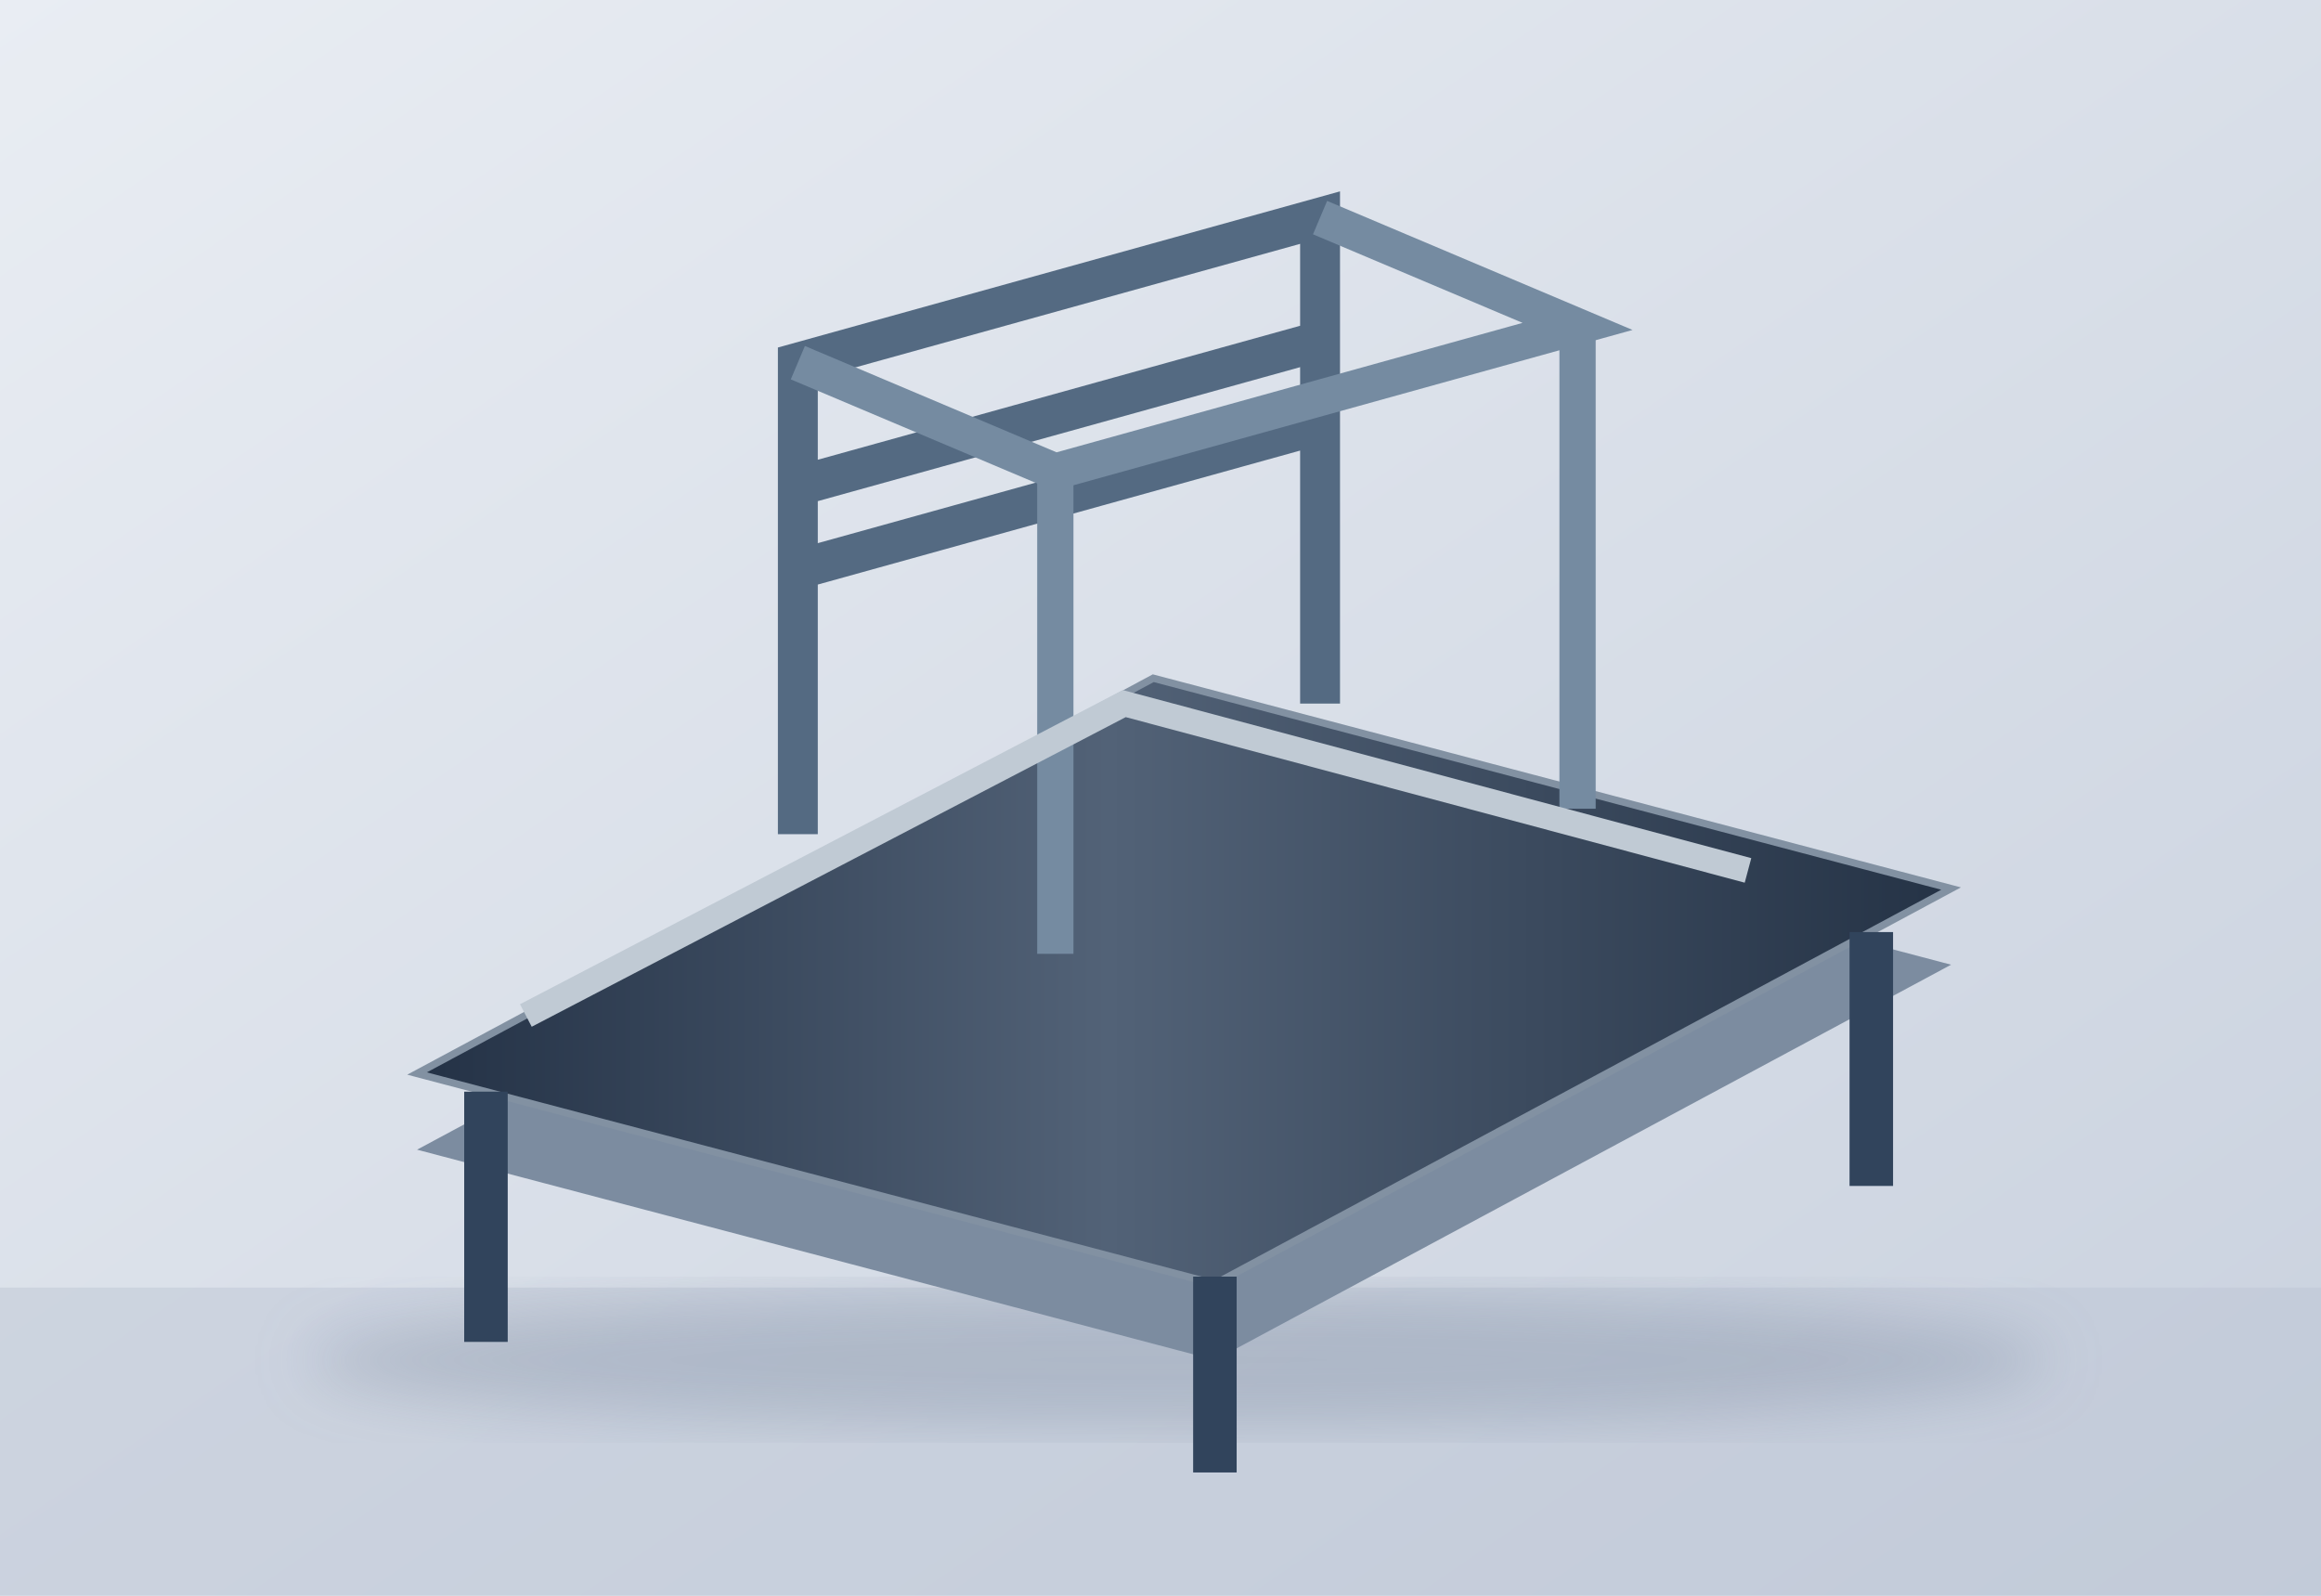
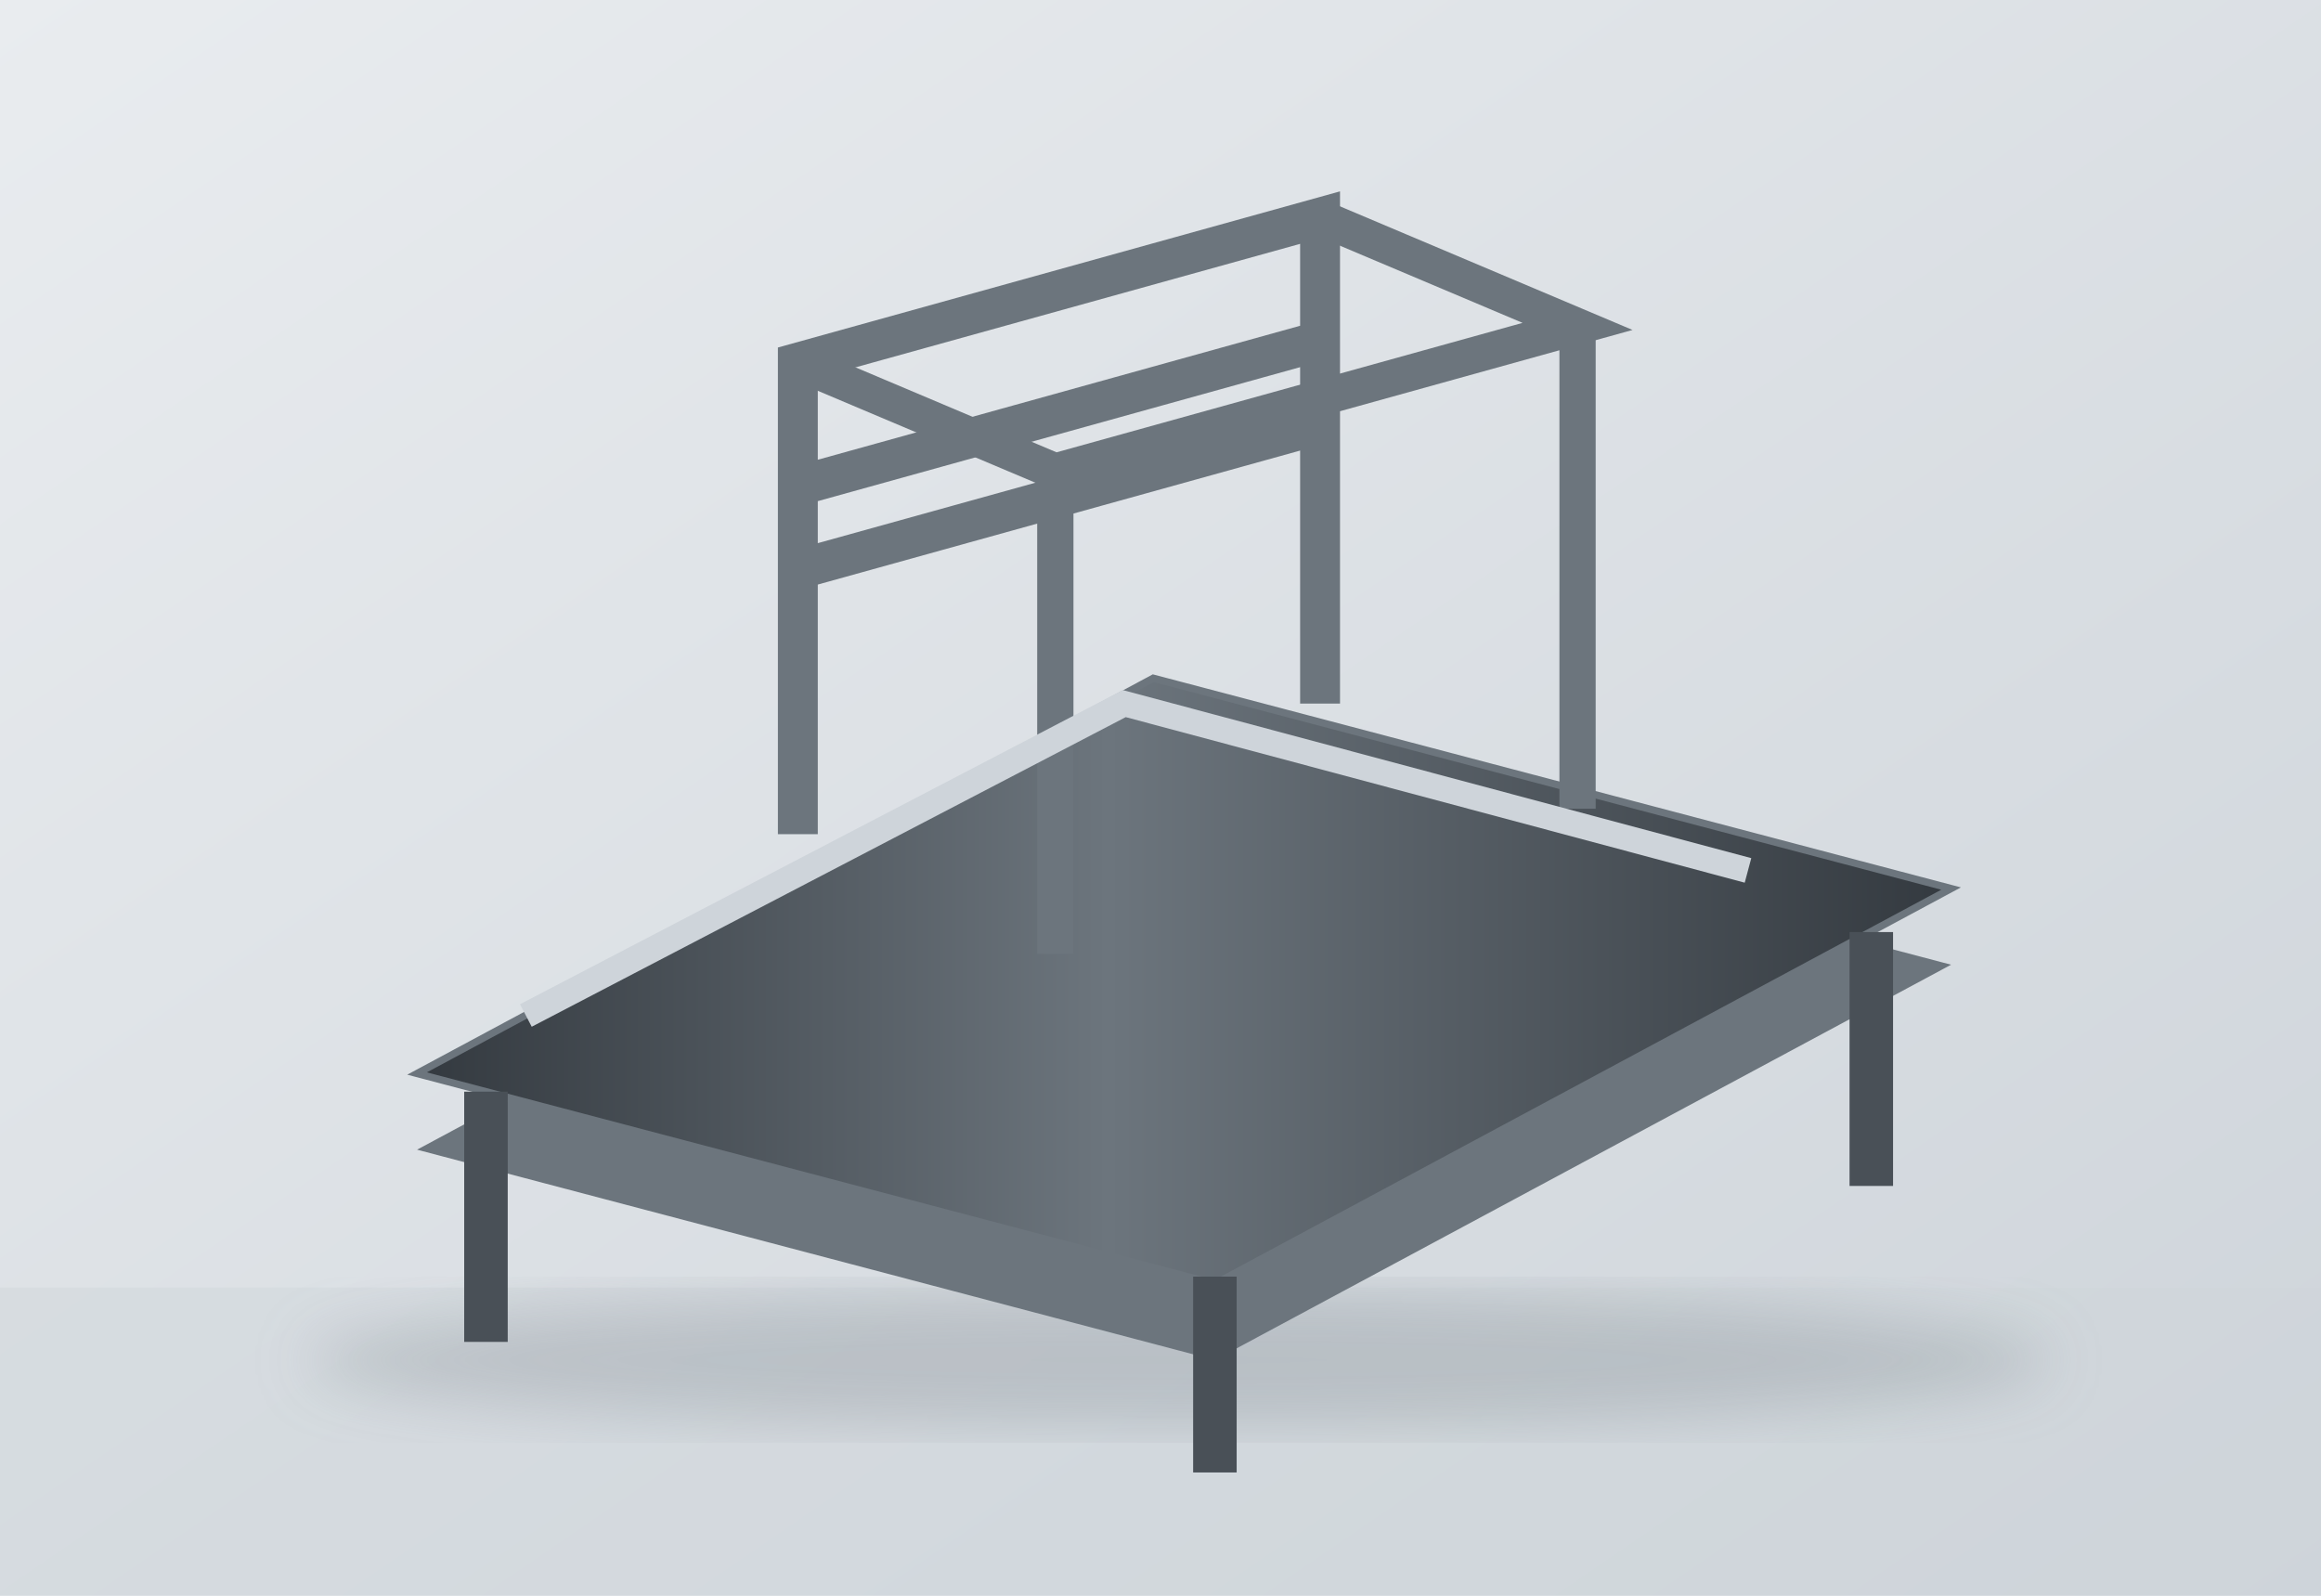
<svg xmlns="http://www.w3.org/2000/svg" viewBox="0 0 640 440">
  <defs>
    <linearGradient id="bg" x2="1" y2="1">
-       <stop stop-color="#e9edf3" />
-       <stop offset="1" stop-color="#c9d1de" />
+       <stop stop-color="#e9ecef" />
+       <stop offset="1" stop-color="#ced4da" />
    </linearGradient>
    <linearGradient id="metal">
-       <stop stop-color="#243246" />
-       <stop offset=".45" stop-color="#526277" />
-       <stop offset="1" stop-color="#253346" />
+       <stop stop-color="#343a40" />
+       <stop offset=".45" stop-color="#6c757d" />
+       <stop offset="1" stop-color="#343a40" />
    </linearGradient>
    <linearGradient id="glass" x2="1" y2="1">
-       <stop stop-color="#b3cfdb" />
-       <stop offset=".5" stop-color="#dce8eb" />
-       <stop offset="1" stop-color="#8da7b5" />
+       <stop stop-color="#ced4da" />
+       <stop offset=".5" stop-color="#dee2e6" />
+       <stop offset="1" stop-color="#adb5bd" />
    </linearGradient>
    <linearGradient id="aluminium">
-       <stop stop-color="#e9eced" />
-       <stop offset=".5" stop-color="#a2adb7" />
-       <stop offset="1" stop-color="#f0f2f5" />
+       <stop stop-color="#e9ecef" />
+       <stop offset=".5" stop-color="#adb5bd" />
+       <stop offset="1" stop-color="#e9ecef" />
    </linearGradient>
    <filter id="shadow">
      <feGaussianBlur stdDeviation="8" />
    </filter>
    <pattern id="slats" width="20" height="12" patternUnits="userSpaceOnUse">
-       <rect width="20" height="12" fill="#526174" />
-       <path d="M0 0h20M0 10h20" stroke="#253346" stroke-width="2" />
-       <path d="M0 3h20" stroke="#8190a0" stroke-width="1" />
+       <rect width="20" height="12" fill="#6c757d" />
+       <path d="M0 0h20M0 10h20" stroke="#343a40" stroke-width="2" />
+       <path d="M0 3h20" stroke="#6c757d" stroke-width="1" />
    </pattern>
  </defs>
  <rect width="640" height="440" fill="url(#bg)" />
-   <path d="M0 355h640v85H0Z" fill="#bac4d2" opacity=".45" />
-   <ellipse cx="325" cy="375" rx="240" ry="19" fill="#617089" opacity=".25" filter="url(#shadow)" />
-   <path d="m115 317 220 58 203-109-220-58Z" fill="#7c8ca0" />
-   <path d="m115 296 220 58 203-109-220-58Z" fill="url(#metal)" stroke="#8291a2" stroke-width="2" />
-   <path d="M134 301v69m201-18v54m181-149v70" stroke="#31445c" stroke-width="12" />
-   <path d="m220 230 0-130 144-40v134m-144-37 144-40m-144 17 144-40" fill="none" stroke="#546a82" stroke-width="11" />
-   <path d="m220 100 71 30 144-40-71-30m-73 70v133m144-173v133" fill="none" stroke="#758ba1" stroke-width="10" />
-   <path d="m145 280 165-86 172 46" fill="none" stroke="#c0cad4" stroke-width="7" />
+   <path d="M0 355h640v85H0Z" fill="#ced4da" opacity=".45" />
+   <ellipse cx="325" cy="375" rx="240" ry="19" fill="#6c757d" opacity=".25" filter="url(#shadow)" />
+   <path d="m115 317 220 58 203-109-220-58Z" fill="#6c757d" />
+   <path d="m115 296 220 58 203-109-220-58Z" fill="url(#metal)" stroke="#6c757d" stroke-width="2" />
+   <path d="M134 301v69m201-18v54m181-149v70" stroke="#495057" stroke-width="12" />
+   <path d="m220 230 0-130 144-40v134m-144-37 144-40m-144 17 144-40" fill="none" stroke="#6c757d" stroke-width="11" />
+   <path d="m220 100 71 30 144-40-71-30m-73 70v133m144-173v133" fill="none" stroke="#6c757d" stroke-width="10" />
+   <path d="m145 280 165-86 172 46" fill="none" stroke="#ced4da" stroke-width="7" />
</svg>
